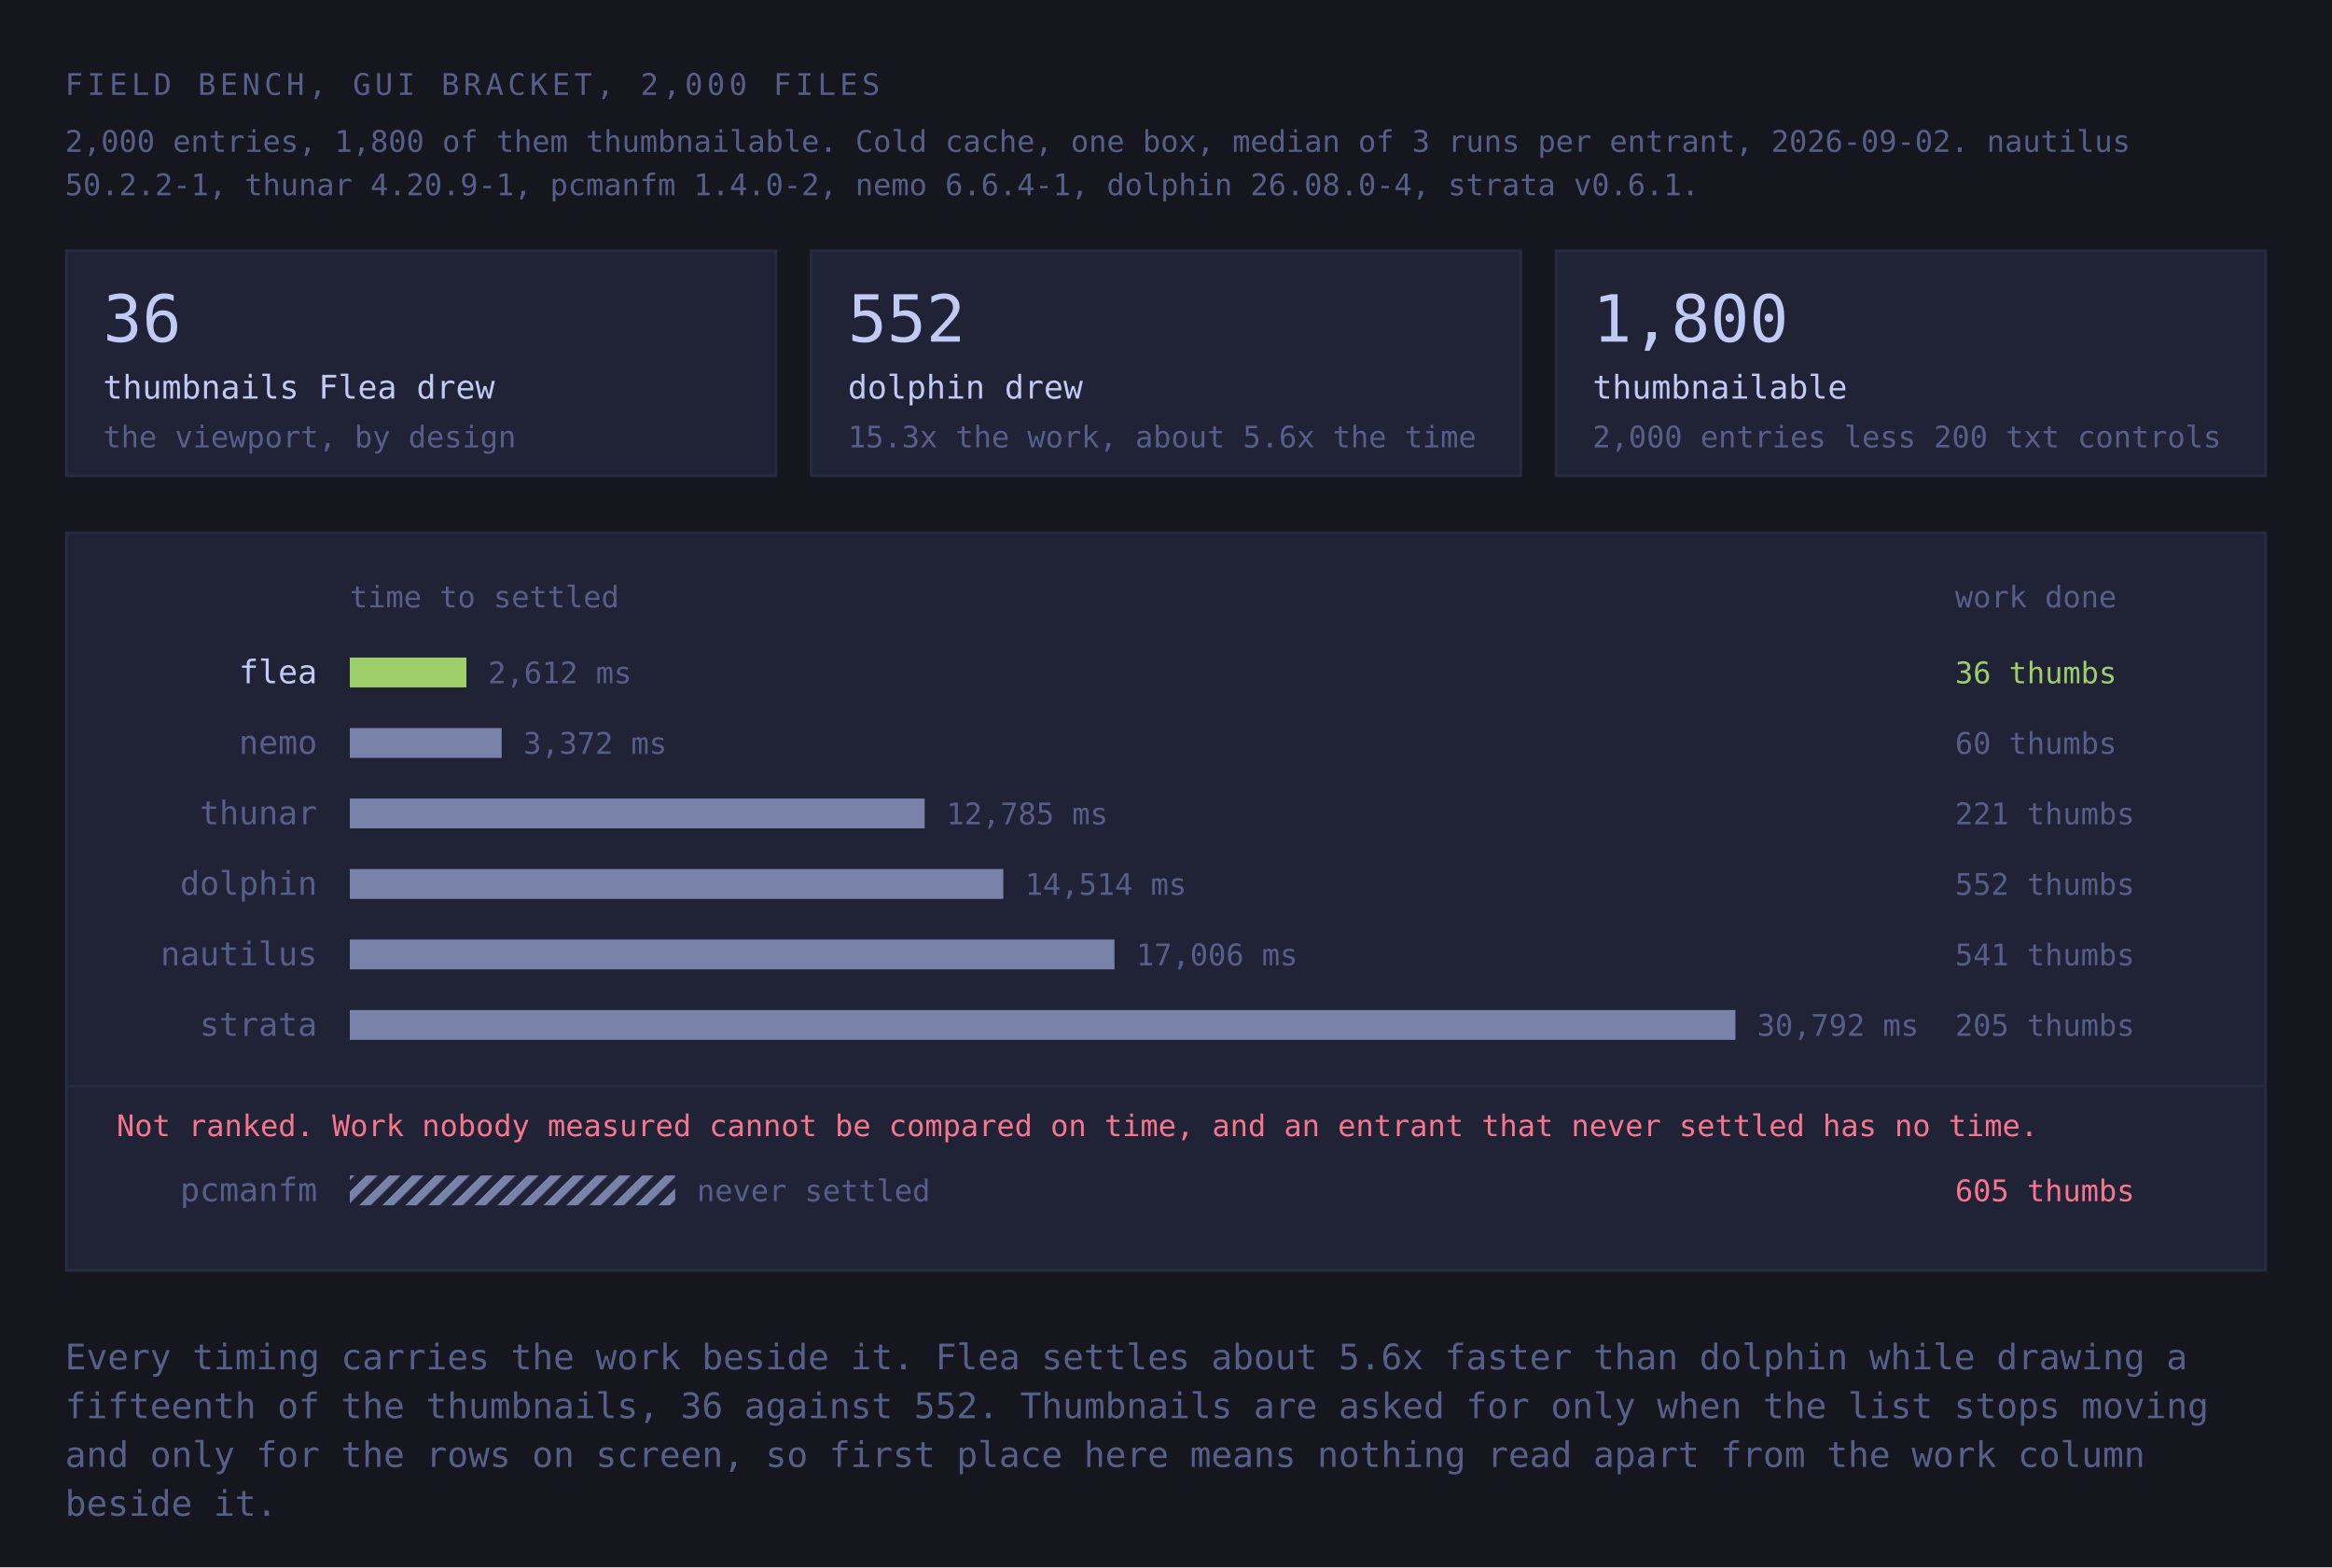
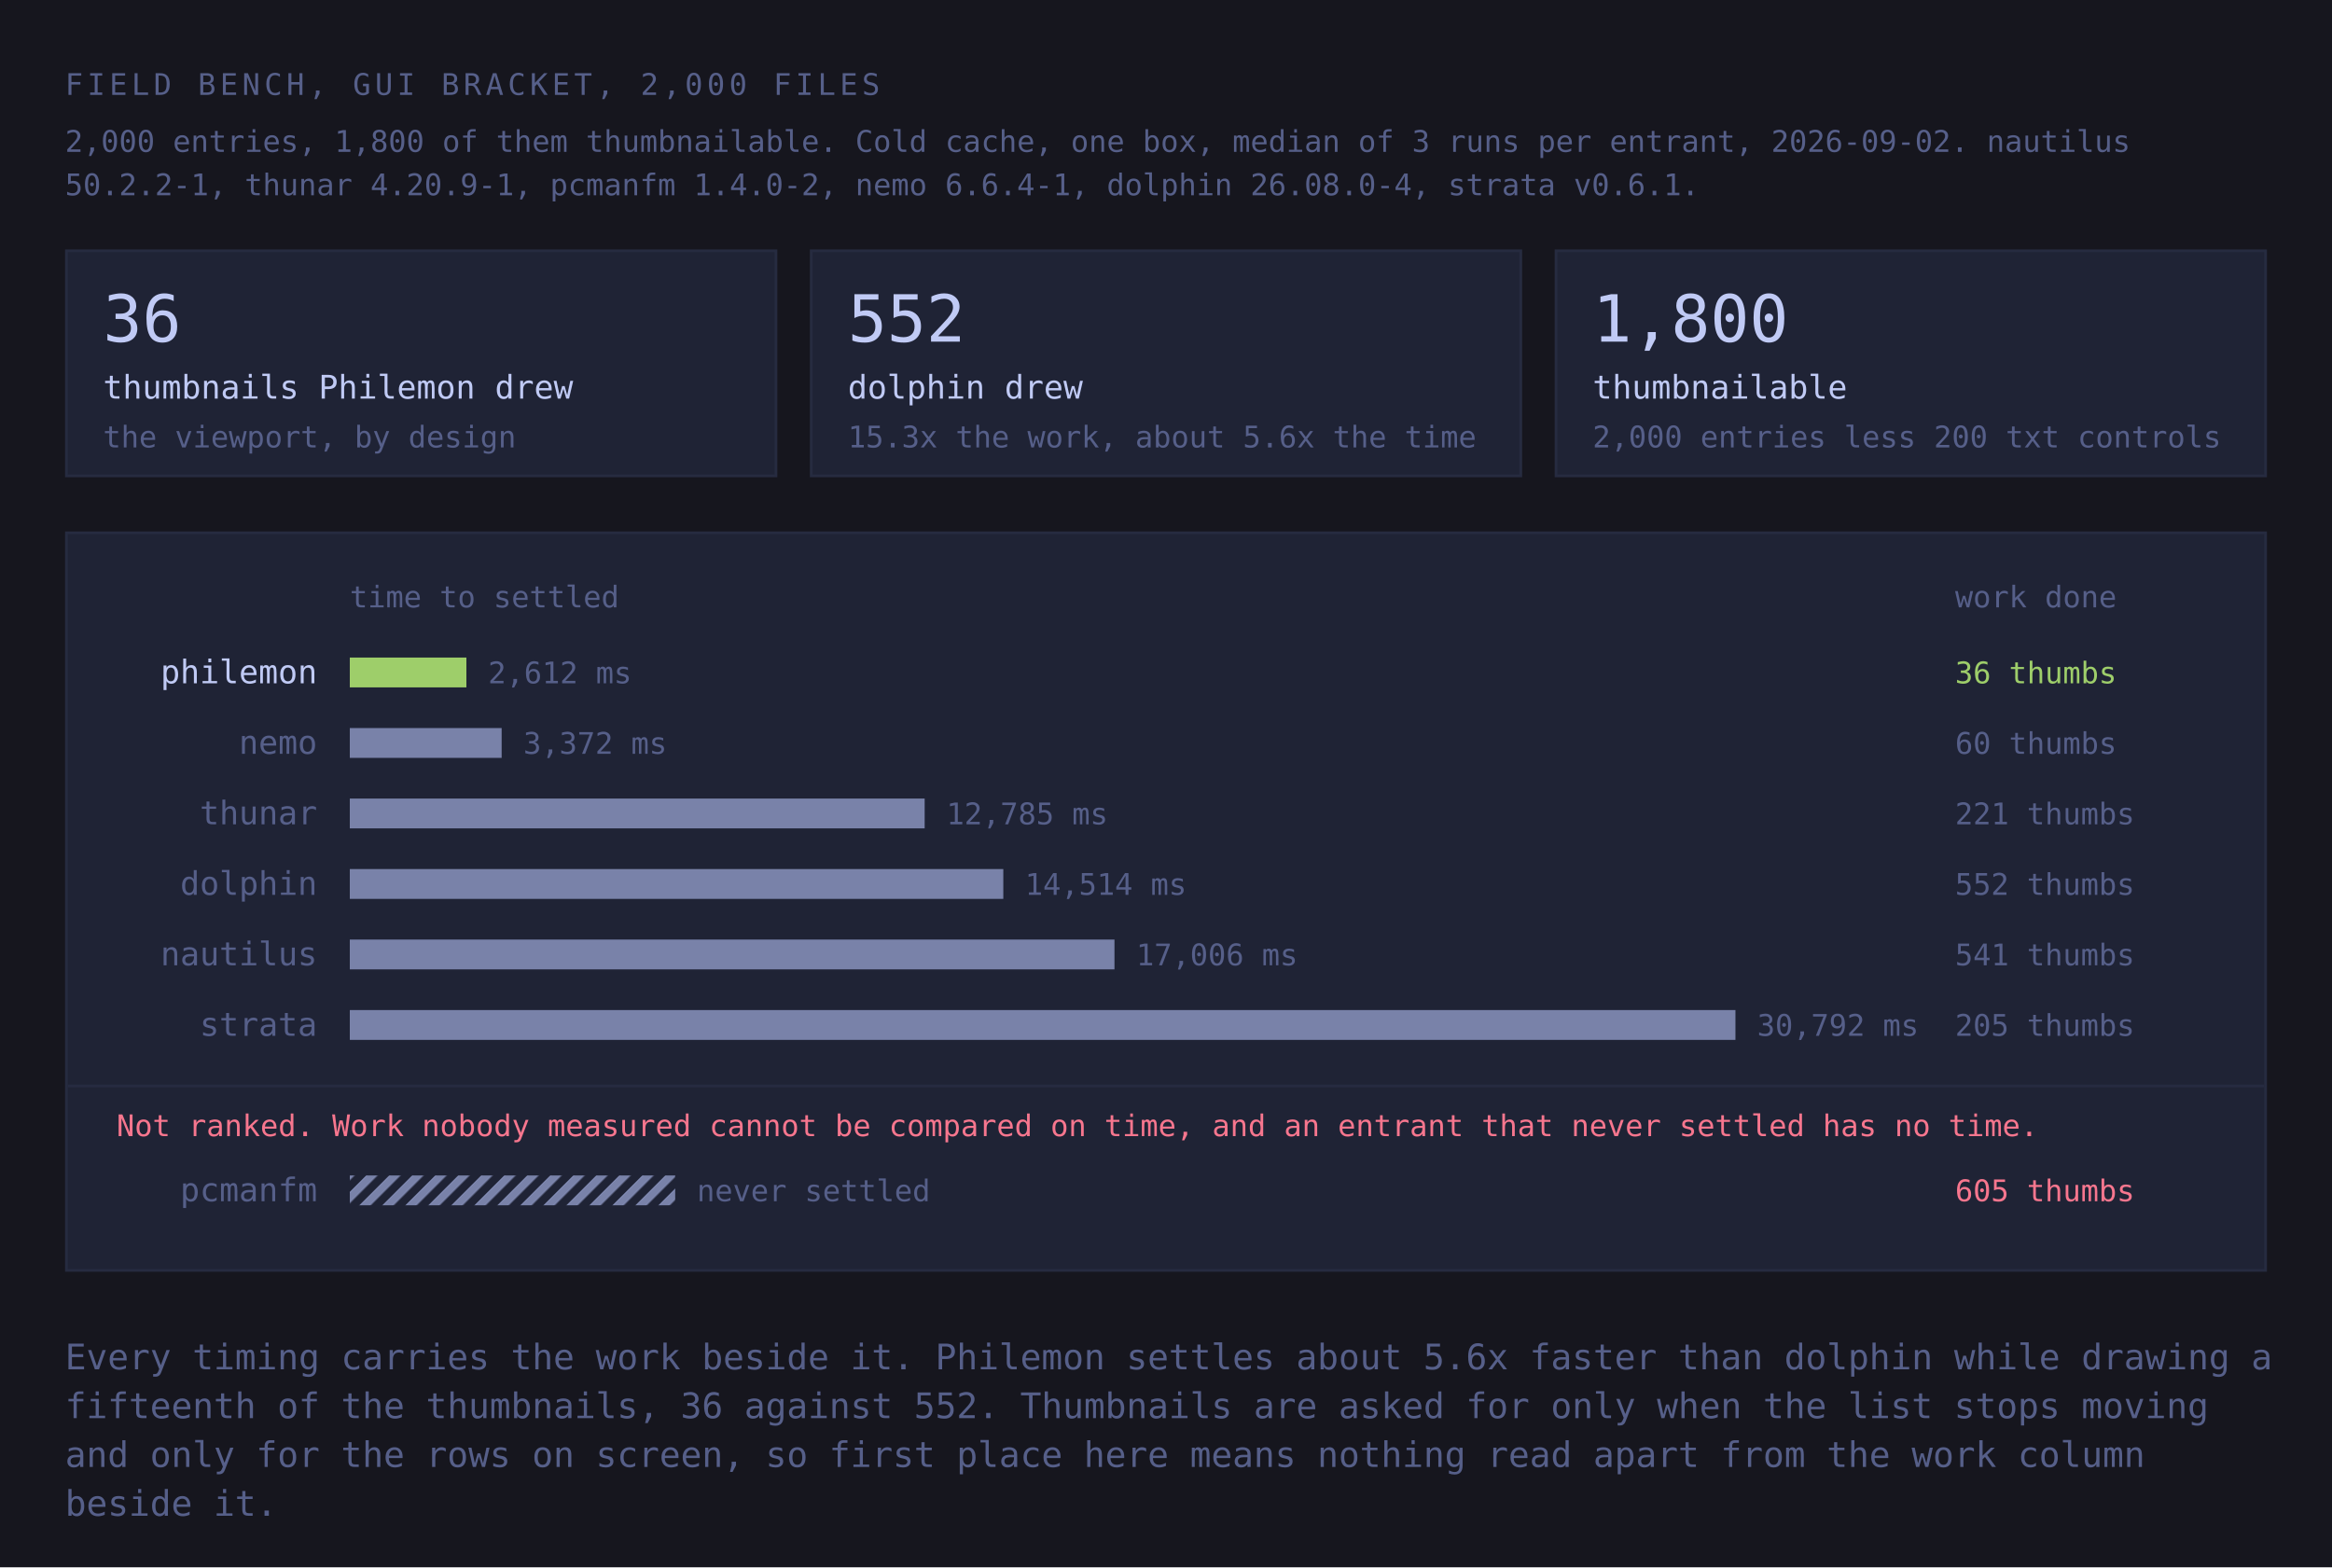
<svg xmlns="http://www.w3.org/2000/svg" width="860" height="578" viewBox="0 0 860 578" font-family="JetBrains Mono,JetBrainsMono Nerd Font,ui-monospace,SFMono-Regular,Menlo,Consolas,monospace">
  <defs>
    <pattern id="hatch" width="6" height="6" patternUnits="userSpaceOnUse" patternTransform="rotate(45)">
      <rect width="3" height="6" fill="#7982a9" />
    </pattern>
  </defs>
  <rect width="860" height="578" fill="#16161e" />
  <text x="24" y="35" font-size="11" fill="#565f89" font-weight="500" letter-spacing="1.54" font-variant-numeric="tabular-nums">FIELD BENCH, GUI BRACKET, 2,000 FILES</text>
  <text x="24" y="56" font-size="11" fill="#565f89" font-variant-numeric="tabular-nums">2,000 entries, 1,800 of them thumbnailable. Cold cache, one box, median of 3 runs per entrant, 2026-09-02. nautilus</text>
  <text x="24" y="72" font-size="11" fill="#565f89" font-variant-numeric="tabular-nums">50.2.2-1, thunar 4.20.9-1, pcmanfm 1.4.0-2, nemo 6.6.4-1, dolphin 26.08.0-4, strata v0.6.1.</text>
  <rect x="24.5" y="92.5" width="261.667" height="83" fill="#1f2335" stroke="#262b40" stroke-width="1" />
  <text x="38.0" y="126" font-size="24" fill="#c0caf5" font-variant-numeric="tabular-nums">36</text>
-   <text x="38.0" y="147" font-size="12" fill="#c0caf5" font-variant-numeric="tabular-nums">thumbnails Flea drew</text>
+   <text x="38.0" y="147" font-size="12" fill="#c0caf5" font-variant-numeric="tabular-nums">thumbnails Philemon drew</text>
  <text x="38.0" y="165" font-size="11" fill="#565f89" font-variant-numeric="tabular-nums">the viewport, by design</text>
  <rect x="299.167" y="92.5" width="261.667" height="83" fill="#1f2335" stroke="#262b40" stroke-width="1" />
  <text x="312.667" y="126" font-size="24" fill="#c0caf5" font-variant-numeric="tabular-nums">552</text>
  <text x="312.667" y="147" font-size="12" fill="#c0caf5" font-variant-numeric="tabular-nums">dolphin drew</text>
  <text x="312.667" y="165" font-size="11" fill="#565f89" font-variant-numeric="tabular-nums">15.3x the work, about 5.6x the time</text>
  <rect x="573.833" y="92.5" width="261.667" height="83" fill="#1f2335" stroke="#262b40" stroke-width="1" />
  <text x="587.333" y="126" font-size="24" fill="#c0caf5" font-variant-numeric="tabular-nums">1,800</text>
  <text x="587.333" y="147" font-size="12" fill="#c0caf5" font-variant-numeric="tabular-nums">thumbnailable</text>
  <text x="587.333" y="165" font-size="11" fill="#565f89" font-variant-numeric="tabular-nums">2,000 entries less 200 txt controls</text>
  <rect x="24.5" y="196.5" width="811" height="272" fill="#1f2335" stroke="#262b40" stroke-width="1" />
  <text x="129" y="224" font-size="11" fill="#565f89" font-variant-numeric="tabular-nums">time to settled</text>
  <text x="721" y="224" font-size="11" fill="#565f89" font-variant-numeric="tabular-nums">work done</text>
-   <text x="117" y="252" font-size="12" fill="#c0caf5" text-anchor="end" font-variant-numeric="tabular-nums">flea</text>
+   <text x="117" y="252" font-size="12" fill="#c0caf5" text-anchor="end" font-variant-numeric="tabular-nums">philemon</text>
  <rect x="129" y="242.5" width="43" height="11" fill="#9ece6a" />
  <text x="180" y="252" font-size="11" fill="#565f89" font-variant-numeric="tabular-nums">2,612 ms</text>
  <text x="721" y="252" font-size="11" fill="#9ece6a" font-variant-numeric="tabular-nums">36 thumbs</text>
  <text x="117" y="278" font-size="12" fill="#565f89" text-anchor="end" font-variant-numeric="tabular-nums">nemo</text>
  <rect x="129" y="268.5" width="56" height="11" fill="#7982a9" />
  <text x="193" y="278" font-size="11" fill="#565f89" font-variant-numeric="tabular-nums">3,372 ms</text>
  <text x="721" y="278" font-size="11" fill="#565f89" font-variant-numeric="tabular-nums">60 thumbs</text>
  <text x="117" y="304" font-size="12" fill="#565f89" text-anchor="end" font-variant-numeric="tabular-nums">thunar</text>
  <rect x="129" y="294.5" width="212" height="11" fill="#7982a9" />
  <text x="349" y="304" font-size="11" fill="#565f89" font-variant-numeric="tabular-nums">12,785 ms</text>
  <text x="721" y="304" font-size="11" fill="#565f89" font-variant-numeric="tabular-nums">221 thumbs</text>
  <text x="117" y="330" font-size="12" fill="#565f89" text-anchor="end" font-variant-numeric="tabular-nums">dolphin</text>
  <rect x="129" y="320.5" width="241" height="11" fill="#7982a9" />
  <text x="378" y="330" font-size="11" fill="#565f89" font-variant-numeric="tabular-nums">14,514 ms</text>
  <text x="721" y="330" font-size="11" fill="#565f89" font-variant-numeric="tabular-nums">552 thumbs</text>
  <text x="117" y="356" font-size="12" fill="#565f89" text-anchor="end" font-variant-numeric="tabular-nums">nautilus</text>
  <rect x="129" y="346.5" width="282" height="11" fill="#7982a9" />
  <text x="419" y="356" font-size="11" fill="#565f89" font-variant-numeric="tabular-nums">17,006 ms</text>
  <text x="721" y="356" font-size="11" fill="#565f89" font-variant-numeric="tabular-nums">541 thumbs</text>
  <text x="117" y="382" font-size="12" fill="#565f89" text-anchor="end" font-variant-numeric="tabular-nums">strata</text>
  <rect x="129" y="372.5" width="511" height="11" fill="#7982a9" />
  <text x="648" y="382" font-size="11" fill="#565f89" font-variant-numeric="tabular-nums">30,792 ms</text>
  <text x="721" y="382" font-size="11" fill="#565f89" font-variant-numeric="tabular-nums">205 thumbs</text>
  <rect x="25" y="400" width="810" height="1" fill="#262b40" />
  <text x="43" y="419" font-size="11" fill="#f7768e" font-variant-numeric="tabular-nums">Not ranked. Work nobody measured cannot be compared on time, and an entrant that never settled has no time.</text>
  <text x="117" y="443" font-size="12" fill="#565f89" text-anchor="end" font-variant-numeric="tabular-nums">pcmanfm</text>
  <rect x="129" y="433.5" width="120" height="11" fill="url(#hatch)" />
  <text x="257" y="443" font-size="11" fill="#565f89" font-variant-numeric="tabular-nums">never settled</text>
  <text x="721" y="443" font-size="11" fill="#f7768e" font-variant-numeric="tabular-nums">605 thumbs</text>
-   <text x="24" y="505" font-size="13" fill="#565f89" font-variant-numeric="tabular-nums">Every timing carries the work beside it. Flea settles about 5.6x faster than dolphin while drawing a</text>
+   <text x="24" y="505" font-size="13" fill="#565f89" font-variant-numeric="tabular-nums">Every timing carries the work beside it. Philemon settles about 5.6x faster than dolphin while drawing a</text>
  <text x="24" y="523" font-size="13" fill="#565f89" font-variant-numeric="tabular-nums">fifteenth of the thumbnails, 36 against 552. Thumbnails are asked for only when the list stops moving</text>
  <text x="24" y="541" font-size="13" fill="#565f89" font-variant-numeric="tabular-nums">and only for the rows on screen, so first place here means nothing read apart from the work column</text>
  <text x="24" y="559" font-size="13" fill="#565f89" font-variant-numeric="tabular-nums">beside it.</text>
</svg>
